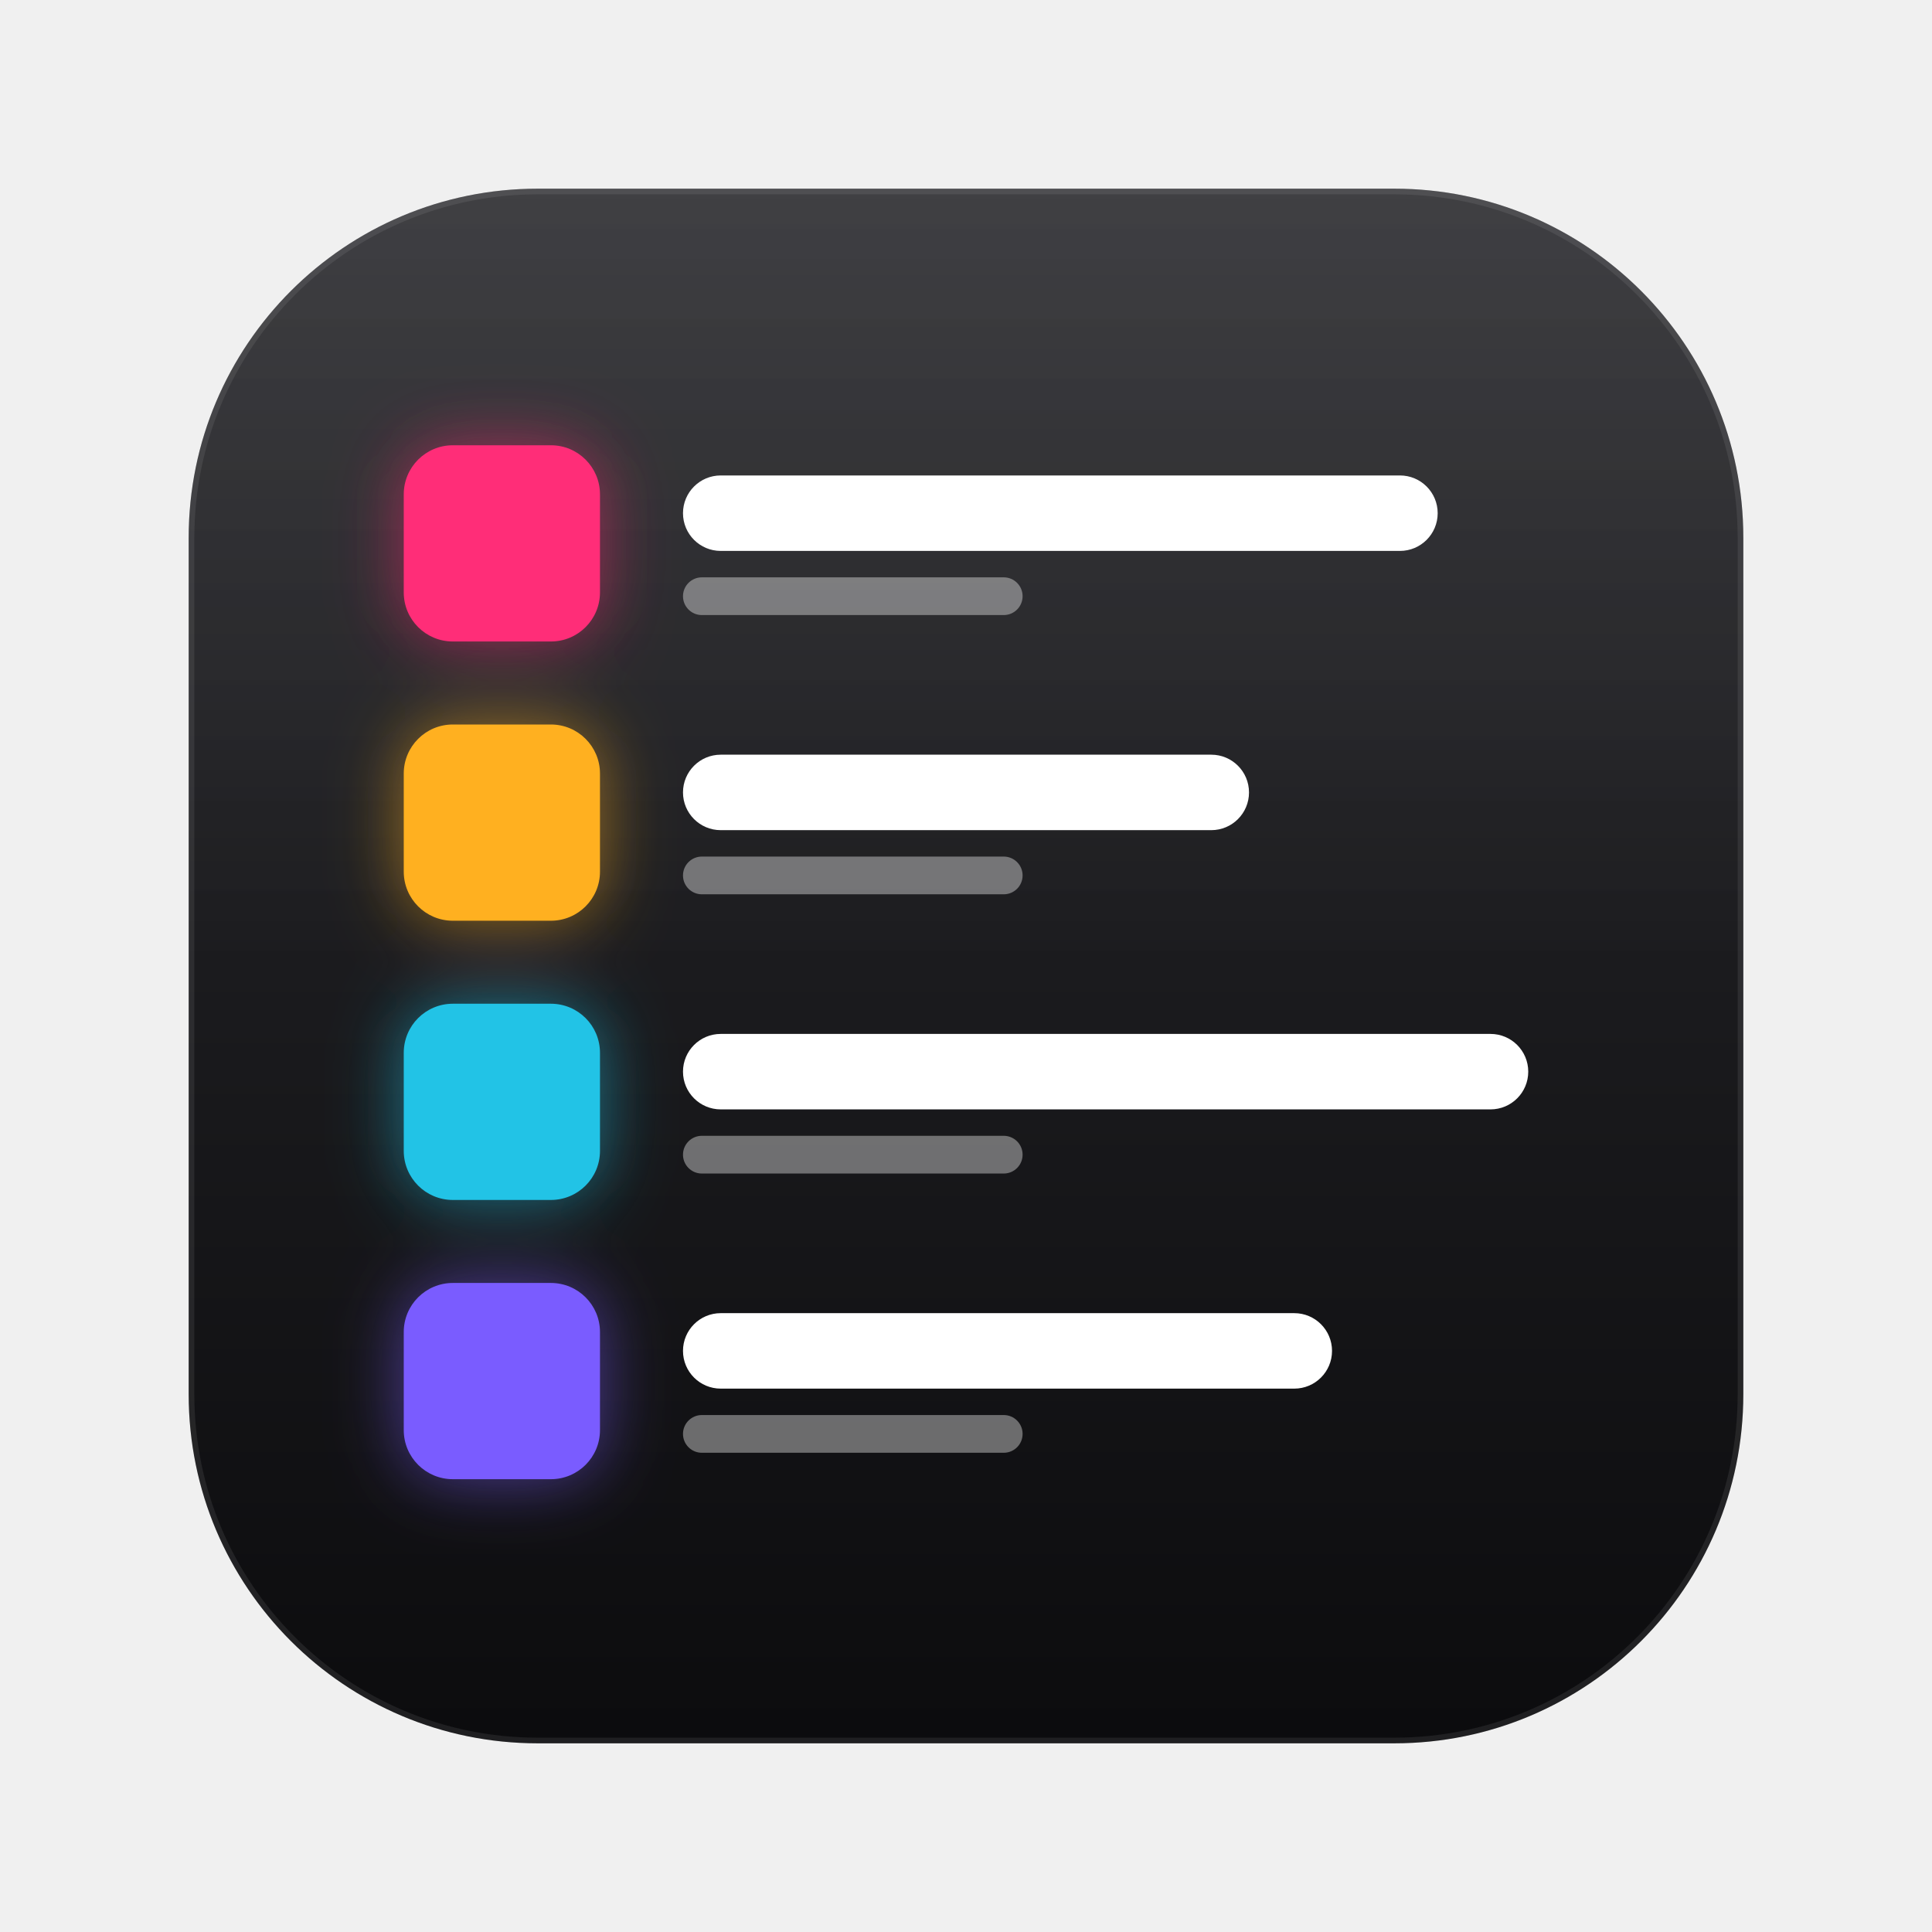
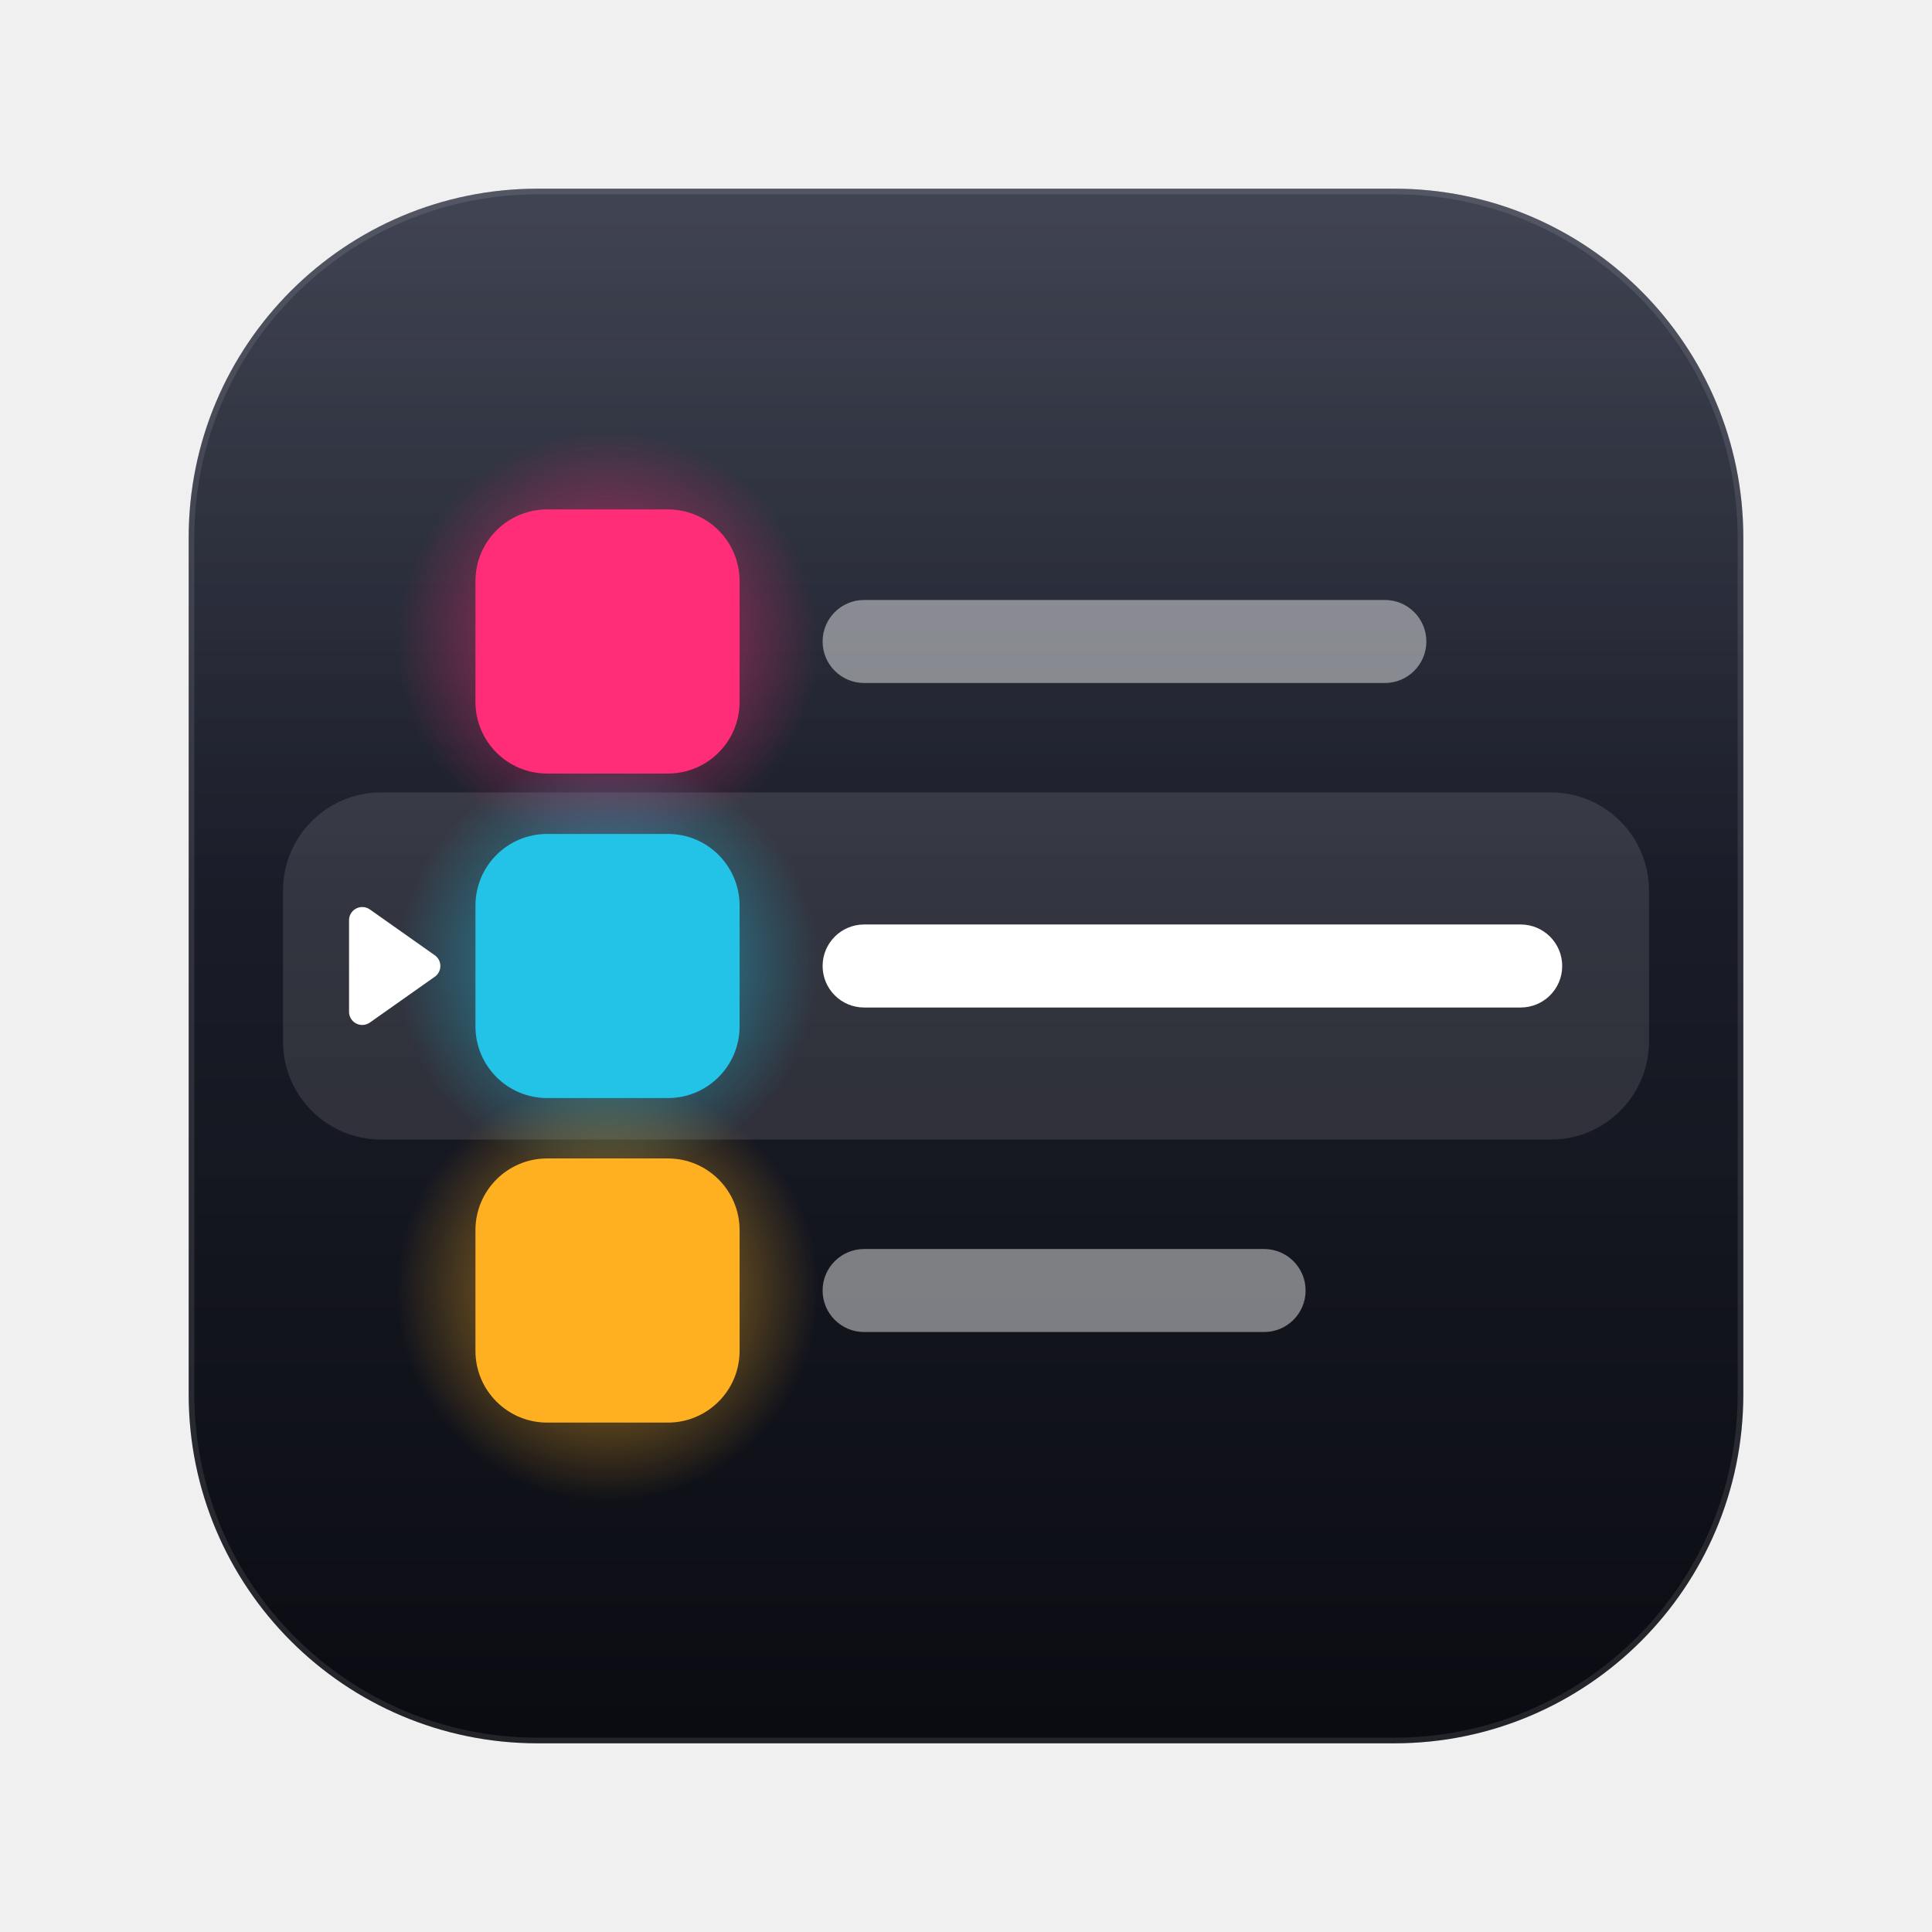
<svg xmlns="http://www.w3.org/2000/svg" width="1024" height="1024" viewBox="0 0 1024 1024">
  <defs>
    <linearGradient id="bg" x1="0" y1="0" x2="0" y2="1">
-       <stop offset="0" stop-color="#2a2a2e" />
-       <stop offset="1" stop-color="#0c0c0e" />
+       <stop offset="0" stop-color="#262a3a" />
+       <stop offset="1" stop-color="#0b0c12" />
    </linearGradient>
    <linearGradient id="sheen" x1="0" y1="0" x2="0" y2="1">
-       <stop offset="0" stop-color="#ffffff" stop-opacity=".10" />
-       <stop offset=".5" stop-color="#ffffff" stop-opacity="0" />
+       <stop offset="0" stop-color="#ffffff" stop-opacity=".12" />
+       <stop offset=".45" stop-color="#ffffff" stop-opacity="0" />
    </linearGradient>
-     <filter id="glow" x="-50%" y="-50%" width="200%" height="200%">
-       <feGaussianBlur stdDeviation="18" />
-     </filter>
+     <radialGradient id="glow-pink">
+       <stop offset=".5" stop-color="#ff2d78" stop-opacity=".38" />
+       <stop offset="1" stop-color="#ff2d78" stop-opacity="0" />
+     </radialGradient>
+     <radialGradient id="glow-cyan">
+       <stop offset=".5" stop-color="#22c3e6" stop-opacity=".38" />
+       <stop offset="1" stop-color="#22c3e6" stop-opacity="0" />
+     </radialGradient>
+     <radialGradient id="glow-amber">
+       <stop offset=".5" stop-color="#ffb020" stop-opacity=".38" />
+       <stop offset="1" stop-color="#ffb020" stop-opacity="0" />
+     </radialGradient>
  </defs>
  <rect x="100" y="100" width="824" height="824" rx="185" fill="url(#bg)" />
  <rect x="100" y="100" width="824" height="824" rx="185" fill="url(#sheen)" />
-   <rect x="101.5" y="101.5" width="821" height="821" rx="183.5" fill="none" stroke="#ffffff" stroke-opacity=".08" stroke-width="3" />
-   <g filter="url(#glow)" opacity=".55">
-     <rect x="214" y="236" width="104" height="104" rx="26" fill="#ff2d78" />
-     <rect x="214" y="384" width="104" height="104" rx="26" fill="#ffb020" />
-     <rect x="214" y="532" width="104" height="104" rx="26" fill="#22c3e6" />
-     <rect x="214" y="680" width="104" height="104" rx="26" fill="#7a5cff" />
-   </g>
-   <rect x="214" y="236" width="104" height="104" rx="26" fill="#ff2d78" />
-   <rect x="362" y="252" width="400" height="40" rx="20" fill="#ffffff" />
-   <rect x="362" y="306" width="180" height="20" rx="10" fill="#ffffff" fill-opacity=".38" />
-   <rect x="214" y="384" width="104" height="104" rx="26" fill="#ffb020" />
-   <rect x="362" y="400" width="300" height="40" rx="20" fill="#ffffff" />
-   <rect x="362" y="454" width="180" height="20" rx="10" fill="#ffffff" fill-opacity=".38" />
-   <rect x="214" y="532" width="104" height="104" rx="26" fill="#22c3e6" />
-   <rect x="362" y="548" width="448" height="40" rx="20" fill="#ffffff" />
-   <rect x="362" y="602" width="180" height="20" rx="10" fill="#ffffff" fill-opacity=".38" />
-   <rect x="214" y="680" width="104" height="104" rx="26" fill="#7a5cff" />
-   <rect x="362" y="696" width="344" height="40" rx="20" fill="#ffffff" />
-   <rect x="362" y="750" width="180" height="20" rx="10" fill="#ffffff" fill-opacity=".38" />
+   <rect x="101.5" y="101.5" width="821" height="821" rx="183.5" fill="none" stroke="#ffffff" stroke-opacity=".10" stroke-width="3" />
+   <rect x="150" y="420" width="724" height="184" rx="52" fill="#ffffff" fill-opacity=".11" />
+   <circle cx="322" cy="340" r="112" fill="url(#glow-pink)" />
+   <circle cx="322" cy="512" r="112" fill="url(#glow-cyan)" />
+   <circle cx="322" cy="684" r="112" fill="url(#glow-amber)" />
+   <rect x="252" y="270" width="140" height="140" rx="38" fill="#ff2d78" />
+   <rect x="436" y="318" width="320" height="44" rx="22" fill="#ffffff" fill-opacity=".45" />
+   <rect x="252" y="442" width="140" height="140" rx="38" fill="#22c3e6" />
+   <rect x="436" y="490" width="392" height="44" rx="22" fill="#ffffff" />
+   <rect x="252" y="614" width="140" height="140" rx="38" fill="#ffb020" />
+   <rect x="436" y="662" width="256" height="44" rx="22" fill="#ffffff" fill-opacity=".45" />
+   <path d="M196 482 l34 24 a7 7 0 0 1 0 12 l-34 24 a7 7 0 0 1 -11 -6 v-48 a7 7 0 0 1 11 -6z" fill="#ffffff" />
</svg>
